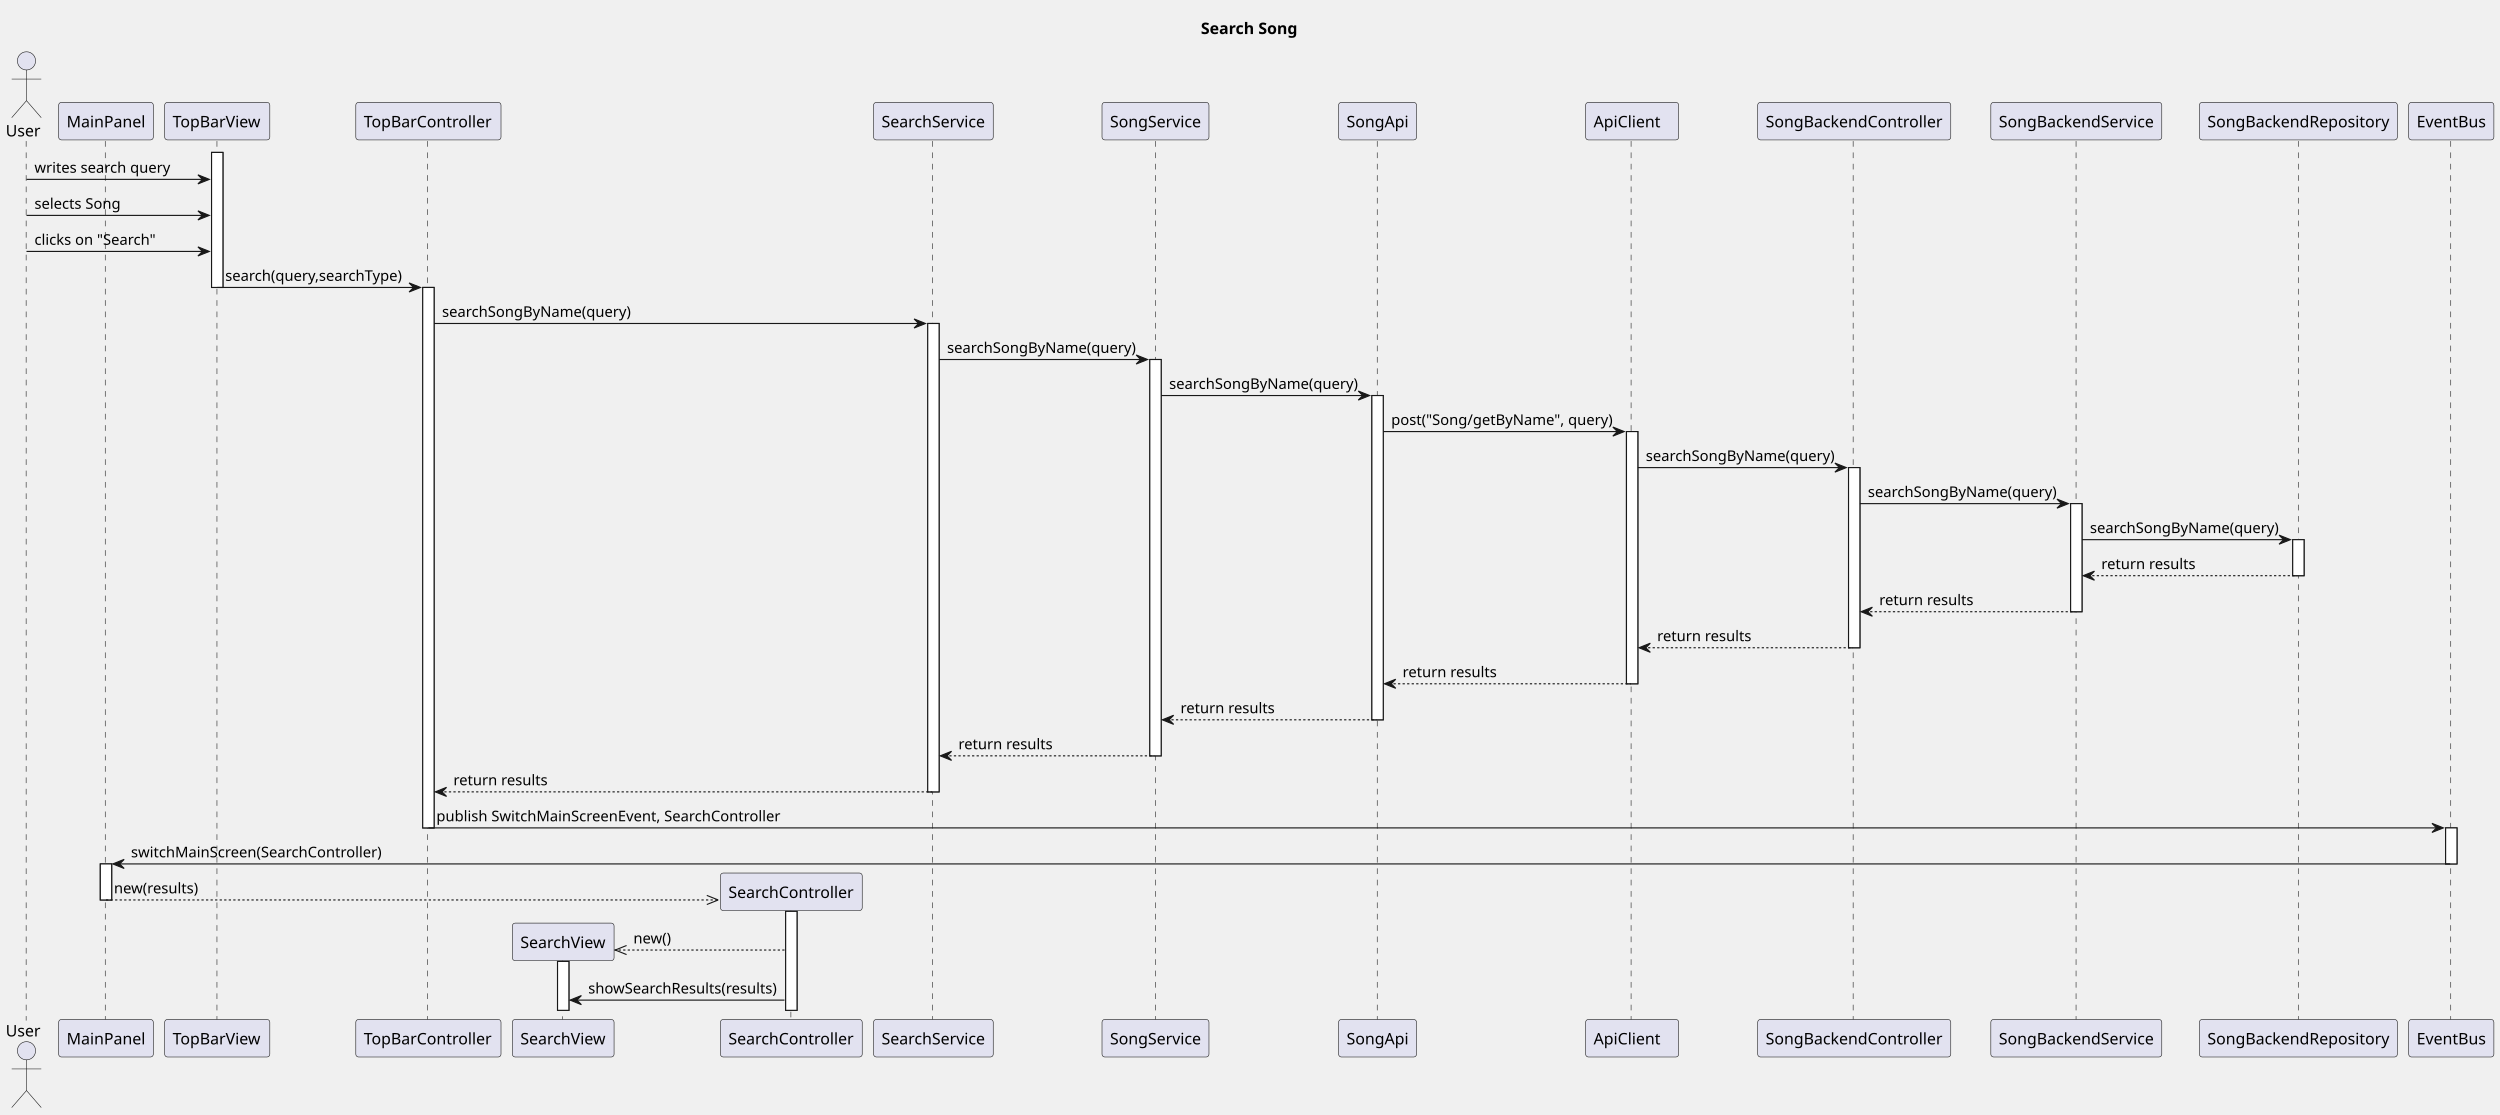
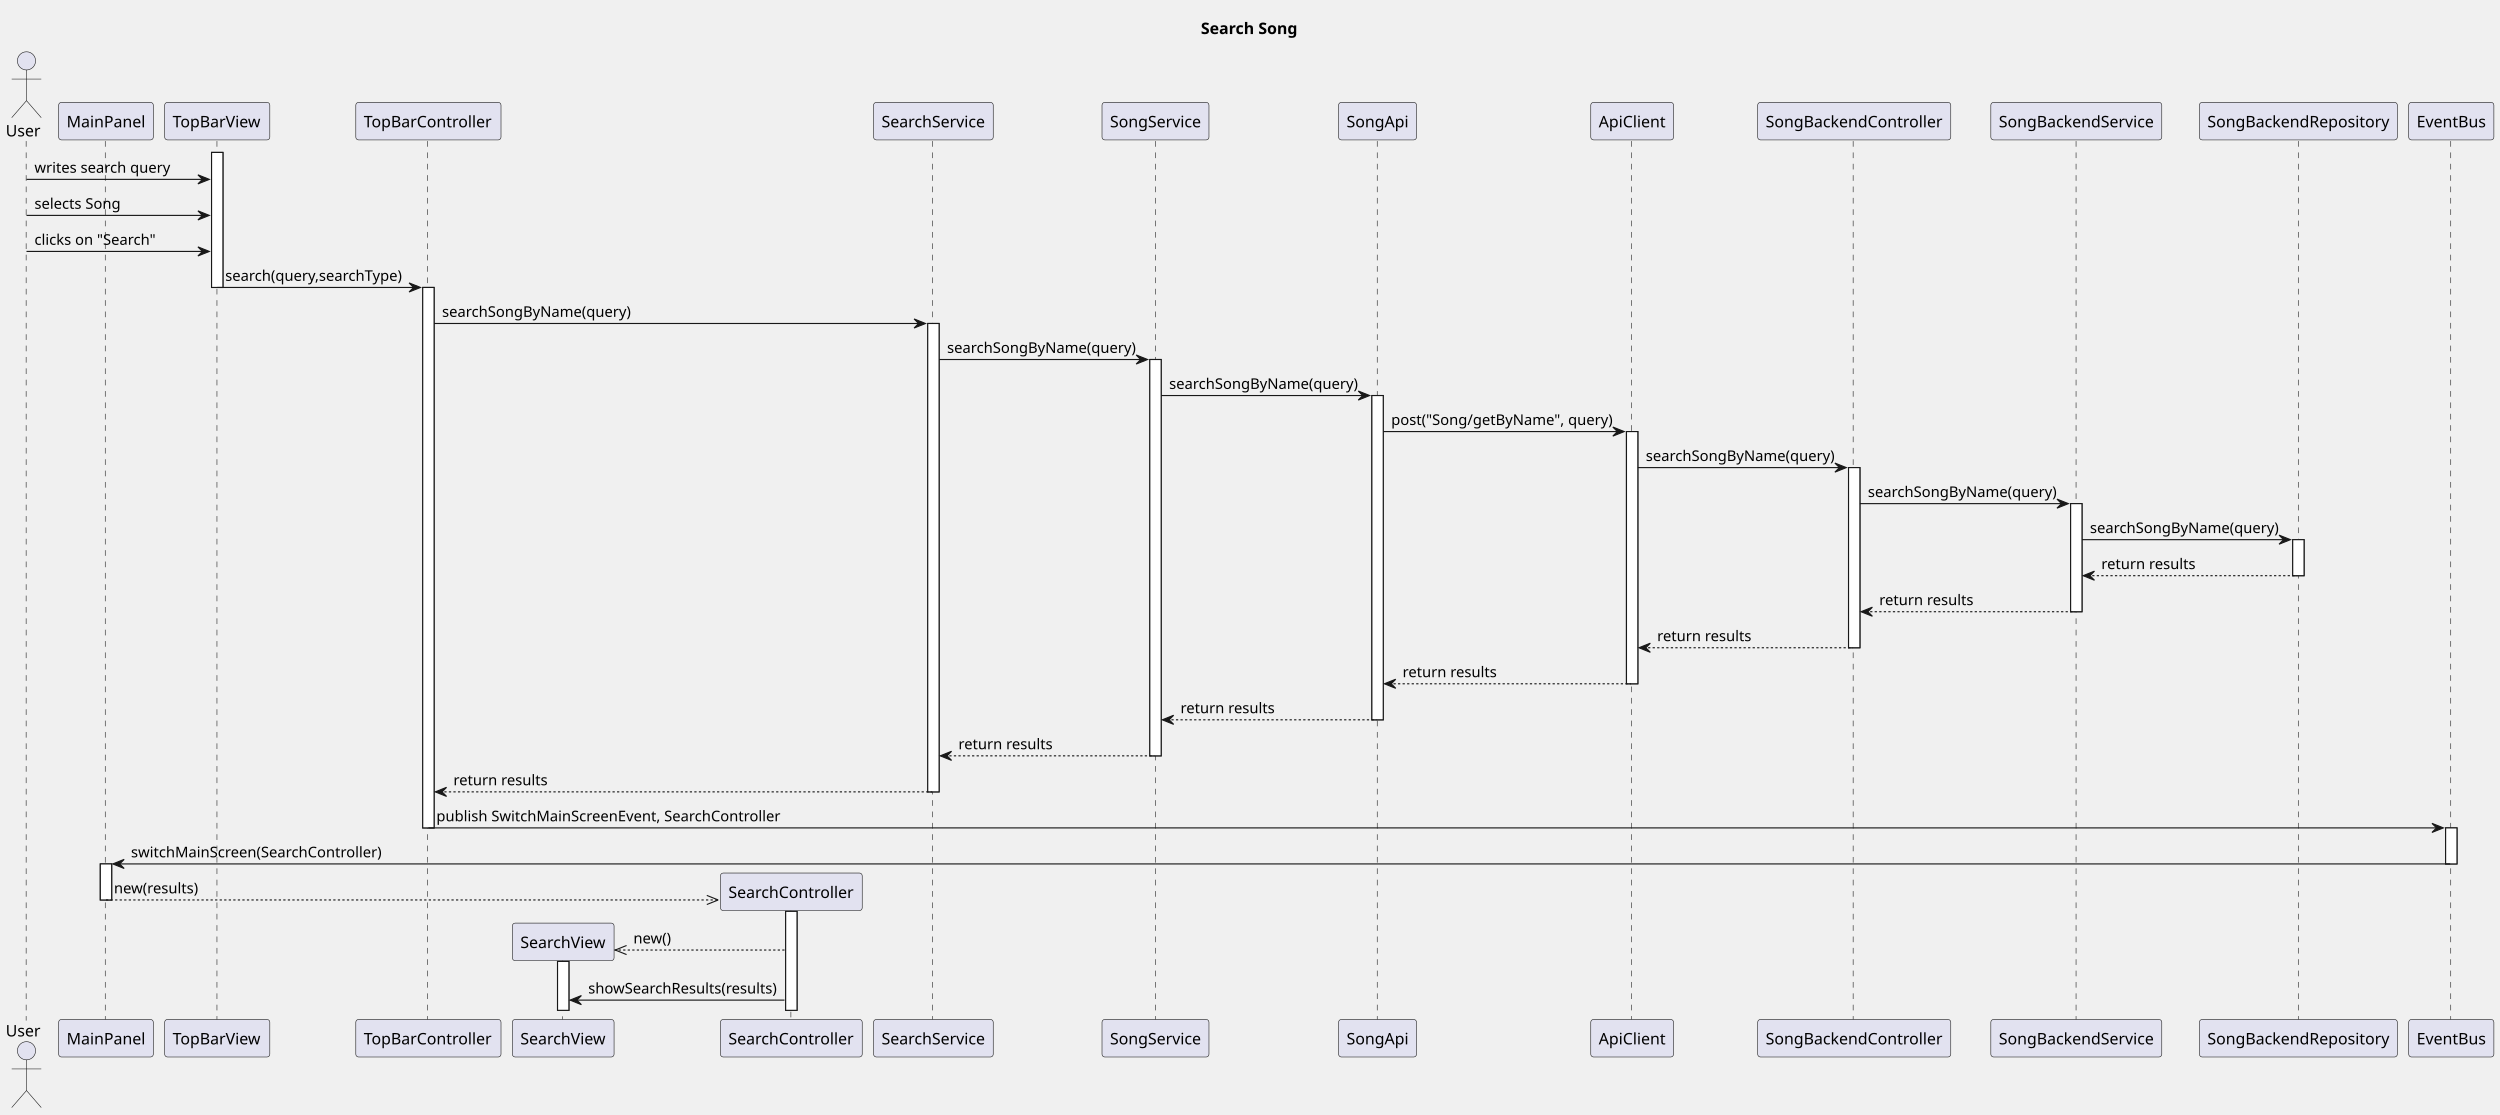
<svg xmlns="http://www.w3.org/2000/svg" contentStyleType="text/css" data-diagram-type="SEQUENCE" height="981px" preserveAspectRatio="none" style="width:2200px;height:981px;background:#FFFFFF;" version="1.1" viewBox="0 0 2200 981" width="2200px" zoomAndPan="magnify">
  <defs />
  <g>
    <text fill="#000000" font-family="sans-serif" font-size="14" font-weight="bold" lengthAdjust="spacing" textLength="85.092" x="1056.761" y="29.966">Search Song</text>
    <g>
      <rect fill="#FFFFFF" height="31.706" style="stroke:#181818;stroke-width:1;" width="10" x="88.268" y="760.256" />
    </g>
    <g>
      <rect fill="#FFFFFF" height="118.824" style="stroke:#181818;stroke-width:1;" width="10" x="186.173" y="134.136" />
    </g>
    <g>
      <rect fill="#FFFFFF" height="475.59" style="stroke:#181818;stroke-width:1;" width="10" x="371.993" y="252.96" />
    </g>
    <g>
      <rect fill="#FFFFFF" height="43.068" style="stroke:#181818;stroke-width:1;" width="10" x="490.632" y="846.03" />
    </g>
    <g>
      <rect fill="#FFFFFF" height="87.136" style="stroke:#181818;stroke-width:1;" width="10" x="691.37" y="801.962" />
    </g>
    <g>
      <rect fill="#FFFFFF" height="412.178" style="stroke:#181818;stroke-width:1;" width="10" x="816.401" y="284.666" />
    </g>
    <g>
      <rect fill="#FFFFFF" height="348.766" style="stroke:#181818;stroke-width:1;" width="10" x="1011.827" y="316.372" />
    </g>
    <g>
      <rect fill="#FFFFFF" height="285.354" style="stroke:#181818;stroke-width:1;" width="10" x="1207.253" y="348.078" />
    </g>
    <g>
      <rect fill="#FFFFFF" height="221.942" style="stroke:#181818;stroke-width:1;" width="10" x="1431.293" y="379.784" />
    </g>
    <g>
      <rect fill="#FFFFFF" height="158.53" style="stroke:#181818;stroke-width:1;" width="10" x="1626.719" y="411.49" />
    </g>
    <g>
      <rect fill="#FFFFFF" height="95.118" style="stroke:#181818;stroke-width:1;" width="10" x="1822.145" y="443.196" />
    </g>
    <g>
      <rect fill="#FFFFFF" height="31.706" style="stroke:#181818;stroke-width:1;" width="10" x="2017.571" y="474.902" />
    </g>
    <g>
      <rect fill="#FFFFFF" height="31.706" style="stroke:#181818;stroke-width:1;" width="10" x="2152.135" y="728.55" />
    </g>
    <g class="participant-lifeline" data-entity-uid="part1" data-qualified-name="User" id="part1-lifeline">
      <g>
        <rect fill="#000000" fill-opacity="0" height="773.962" width="8" x="19.309" y="124.136" />
        <line style="stroke:#181818;stroke-width:0.5;stroke-dasharray:5,5;" x1="23" x2="23" y1="124.136" y2="898.098" />
      </g>
    </g>
    <g class="participant-lifeline" data-entity-uid="part2" data-qualified-name="MainPanel" id="part2-lifeline">
      <g>
        <rect fill="#000000" fill-opacity="0" height="773.962" width="8" x="89.268" y="124.136" />
        <line style="stroke:#181818;stroke-width:0.5;stroke-dasharray:5,5;" x1="92.618" x2="92.618" y1="124.136" y2="898.098" />
      </g>
    </g>
    <g class="participant-lifeline" data-entity-uid="part3" data-qualified-name="TopBarView" id="part3-lifeline">
      <g>
        <rect fill="#000000" fill-opacity="0" height="773.962" width="8" x="187.173" y="124.136" />
        <line style="stroke:#181818;stroke-width:0.5;stroke-dasharray:5,5;" x1="190.918" x2="190.918" y1="124.136" y2="898.098" />
      </g>
    </g>
    <g class="participant-lifeline" data-entity-uid="part4" data-qualified-name="TopBarController" id="part4-lifeline">
      <g>
        <rect fill="#000000" fill-opacity="0" height="773.962" width="8" x="372.993" y="124.136" />
        <line style="stroke:#181818;stroke-width:0.5;stroke-dasharray:5,5;" x1="376.104" x2="376.104" y1="124.136" y2="898.098" />
      </g>
    </g>
    <g class="participant-lifeline" data-entity-uid="part5" data-qualified-name="SearchView" id="part5-lifeline">
      <g>
        <rect fill="#000000" fill-opacity="0" height="53.74" width="8" x="491.632" y="844.358" />
        <line style="stroke:#181818;stroke-width:0.5;stroke-dasharray:5,5;" x1="494.881" x2="494.881" y1="844.358" y2="898.098" />
      </g>
    </g>
    <g class="participant-lifeline" data-entity-uid="part6" data-qualified-name="SearchController" id="part6-lifeline">
      <g>
        <rect fill="#000000" fill-opacity="0" height="97.808" width="8" x="692.37" y="800.29" />
        <line style="stroke:#181818;stroke-width:0.5;stroke-dasharray:5,5;" x1="695.987" x2="695.987" y1="800.29" y2="898.098" />
      </g>
    </g>
    <g class="participant-lifeline" data-entity-uid="part7" data-qualified-name="SearchService" id="part7-lifeline">
      <g>
        <rect fill="#000000" fill-opacity="0" height="773.962" width="8" x="817.401" y="124.136" />
        <line style="stroke:#181818;stroke-width:0.5;stroke-dasharray:5,5;" x1="820.754" x2="820.754" y1="124.136" y2="898.098" />
      </g>
    </g>
    <g class="participant-lifeline" data-entity-uid="part8" data-qualified-name="SongService" id="part8-lifeline">
      <g>
        <rect fill="#000000" fill-opacity="0" height="773.962" width="8" x="1012.827" y="124.136" />
        <line style="stroke:#181818;stroke-width:0.5;stroke-dasharray:5,5;" x1="1016.766" x2="1016.766" y1="124.136" y2="898.098" />
      </g>
    </g>
    <g class="participant-lifeline" data-entity-uid="part9" data-qualified-name="SongApi" id="part9-lifeline">
      <g>
        <rect fill="#000000" fill-opacity="0" height="773.962" width="8" x="1208.253" y="124.136" />
        <line style="stroke:#181818;stroke-width:0.5;stroke-dasharray:5,5;" x1="1211.96" x2="1211.96" y1="124.136" y2="898.098" />
      </g>
    </g>
    <g class="participant-lifeline" data-entity-uid="part10" data-qualified-name="ApiClient" id="part10-lifeline">
      <g>
        <rect fill="#000000" fill-opacity="0" height="773.962" width="8" x="1432.293" y="124.136" />
-         <line style="stroke:#181818;stroke-width:0.5;stroke-dasharray:5,5;" x1="1435.357" x2="1435.357" y1="124.136" y2="898.098" />
+         <line style="stroke:#181818;stroke-width:0.5;stroke-dasharray:5,5;" x1="1435.872" x2="1435.872" y1="124.136" y2="898.098" />
      </g>
    </g>
    <g class="participant-lifeline" data-entity-uid="part11" data-qualified-name="SongBackendController" id="part11-lifeline">
      <g>
        <rect fill="#000000" fill-opacity="0" height="773.962" width="8" x="1627.719" y="124.136" />
        <line style="stroke:#181818;stroke-width:0.5;stroke-dasharray:5,5;" x1="1630.767" x2="1630.767" y1="124.136" y2="898.098" />
      </g>
    </g>
    <g class="participant-lifeline" data-entity-uid="part12" data-qualified-name="SongBackendService" id="part12-lifeline">
      <g>
        <rect fill="#000000" fill-opacity="0" height="773.962" width="8" x="1823.145" y="124.136" />
        <line style="stroke:#181818;stroke-width:0.5;stroke-dasharray:5,5;" x1="1826.93" x2="1826.93" y1="124.136" y2="898.098" />
      </g>
    </g>
    <g class="participant-lifeline" data-entity-uid="part13" data-qualified-name="SongBackendRepository" id="part13-lifeline">
      <g>
        <rect fill="#000000" fill-opacity="0" height="773.962" width="8" x="2018.571" y="124.136" />
        <line style="stroke:#181818;stroke-width:0.5;stroke-dasharray:5,5;" x1="2022.484" x2="2022.484" y1="124.136" y2="898.098" />
      </g>
    </g>
    <g class="participant-lifeline" data-entity-uid="part14" data-qualified-name="EventBus" id="part14-lifeline">
      <g>
        <rect fill="#000000" fill-opacity="0" height="773.962" width="8" x="2153.135" y="124.136" />
        <line style="stroke:#181818;stroke-width:0.5;stroke-dasharray:5,5;" x1="2156.658" x2="2156.658" y1="124.136" y2="898.098" />
      </g>
    </g>
    <g class="participant participant-head" data-entity-uid="part1" data-qualified-name="User" id="part1-head">
      <text fill="#000000" font-family="sans-serif" font-size="14" lengthAdjust="spacing" textLength="30.618" x="5" y="120.034">User</text>
      <ellipse cx="23.309" cy="53.568" fill="#E2E2F0" rx="8" ry="8" style="stroke:#181818;stroke-width:0.5;" />
      <path d="M23.309,61.568 L23.309,88.568 M10.309,69.568 L36.309,69.568 M23.309,88.568 L10.309,103.568 M23.309,88.568 L36.309,103.568" fill="none" style="stroke:#181818;stroke-width:0.5;" />
    </g>
    <g class="participant participant-tail" data-entity-uid="part1" data-qualified-name="User" id="part1-tail">
      <text fill="#000000" font-family="sans-serif" font-size="14" lengthAdjust="spacing" textLength="30.618" x="5" y="912.064">User</text>
      <ellipse cx="23.309" cy="924.666" fill="#E2E2F0" rx="8" ry="8" style="stroke:#181818;stroke-width:0.5;" />
      <path d="M23.309,932.666 L23.309,959.666 M10.309,940.666 L36.309,940.666 M23.309,959.666 L10.309,974.666 M23.309,959.666 L36.309,974.666" fill="none" style="stroke:#181818;stroke-width:0.5;" />
    </g>
    <g class="participant participant-head" data-entity-uid="part2" data-qualified-name="MainPanel" id="part2-head">
      <rect fill="#E2E2F0" height="33.068" rx="2.5" ry="2.5" style="stroke:#181818;stroke-width:0.5;" width="83.3" x="51.618" y="90.068" />
      <text fill="#000000" font-family="sans-serif" font-size="14" lengthAdjust="spacing" textLength="69.3" x="58.618" y="112.034">MainPanel</text>
    </g>
    <g class="participant participant-tail" data-entity-uid="part2" data-qualified-name="MainPanel" id="part2-tail">
      <rect fill="#E2E2F0" height="33.068" rx="2.5" ry="2.5" style="stroke:#181818;stroke-width:0.5;" width="83.3" x="51.618" y="897.098" />
      <text fill="#000000" font-family="sans-serif" font-size="14" lengthAdjust="spacing" textLength="69.3" x="58.618" y="919.064">MainPanel</text>
    </g>
    <g class="participant participant-head" data-entity-uid="part3" data-qualified-name="TopBarView" id="part3-head">
      <rect fill="#E2E2F0" height="33.068" rx="2.5" ry="2.5" style="stroke:#181818;stroke-width:0.5;" width="92.512" x="144.918" y="90.068" />
      <text fill="#000000" font-family="sans-serif" font-size="14" lengthAdjust="spacing" textLength="78.512" x="151.918" y="112.034">TopBarView</text>
    </g>
    <g class="participant participant-tail" data-entity-uid="part3" data-qualified-name="TopBarView" id="part3-tail">
      <rect fill="#E2E2F0" height="33.068" rx="2.5" ry="2.5" style="stroke:#181818;stroke-width:0.5;" width="92.512" x="144.918" y="897.098" />
      <text fill="#000000" font-family="sans-serif" font-size="14" lengthAdjust="spacing" textLength="78.512" x="151.918" y="919.064">TopBarView</text>
    </g>
    <g class="participant participant-head" data-entity-uid="part4" data-qualified-name="TopBarController" id="part4-head">
      <rect fill="#E2E2F0" height="33.068" rx="2.5" ry="2.5" style="stroke:#181818;stroke-width:0.5;" width="127.778" x="313.104" y="90.068" />
      <text fill="#000000" font-family="sans-serif" font-size="14" lengthAdjust="spacing" textLength="113.778" x="320.104" y="112.034">TopBarController</text>
    </g>
    <g class="participant participant-tail" data-entity-uid="part4" data-qualified-name="TopBarController" id="part4-tail">
      <rect fill="#E2E2F0" height="33.068" rx="2.5" ry="2.5" style="stroke:#181818;stroke-width:0.5;" width="127.778" x="313.104" y="897.098" />
      <text fill="#000000" font-family="sans-serif" font-size="14" lengthAdjust="spacing" textLength="113.778" x="320.104" y="919.064">TopBarController</text>
    </g>
    <g class="participant participant-tail" data-entity-uid="part5" data-qualified-name="SearchView" id="part5-tail">
      <rect fill="#E2E2F0" height="33.068" rx="2.5" ry="2.5" style="stroke:#181818;stroke-width:0.5;" width="89.502" x="450.881" y="897.098" />
      <text fill="#000000" font-family="sans-serif" font-size="14" lengthAdjust="spacing" textLength="75.502" x="457.881" y="919.064">SearchView</text>
    </g>
    <g class="participant participant-tail" data-entity-uid="part6" data-qualified-name="SearchController" id="part6-tail">
      <rect fill="#E2E2F0" height="33.068" rx="2.5" ry="2.5" style="stroke:#181818;stroke-width:0.5;" width="124.768" x="633.987" y="897.098" />
      <text fill="#000000" font-family="sans-serif" font-size="14" lengthAdjust="spacing" textLength="110.768" x="640.987" y="919.064">SearchController</text>
    </g>
    <g class="participant participant-head" data-entity-uid="part7" data-qualified-name="SearchService" id="part7-head">
      <rect fill="#E2E2F0" height="33.068" rx="2.5" ry="2.5" style="stroke:#181818;stroke-width:0.5;" width="105.294" x="768.754" y="90.068" />
      <text fill="#000000" font-family="sans-serif" font-size="14" lengthAdjust="spacing" textLength="91.294" x="775.754" y="112.034">SearchService</text>
    </g>
    <g class="participant participant-tail" data-entity-uid="part7" data-qualified-name="SearchService" id="part7-tail">
      <rect fill="#E2E2F0" height="33.068" rx="2.5" ry="2.5" style="stroke:#181818;stroke-width:0.5;" width="105.294" x="768.754" y="897.098" />
      <text fill="#000000" font-family="sans-serif" font-size="14" lengthAdjust="spacing" textLength="91.294" x="775.754" y="919.064">SearchService</text>
    </g>
    <g class="participant participant-head" data-entity-uid="part8" data-qualified-name="SongService" id="part8-head">
      <rect fill="#E2E2F0" height="33.068" rx="2.5" ry="2.5" style="stroke:#181818;stroke-width:0.5;" width="94.122" x="969.766" y="90.068" />
      <text fill="#000000" font-family="sans-serif" font-size="14" lengthAdjust="spacing" textLength="80.122" x="976.766" y="112.034">SongService</text>
    </g>
    <g class="participant participant-tail" data-entity-uid="part8" data-qualified-name="SongService" id="part8-tail">
      <rect fill="#E2E2F0" height="33.068" rx="2.5" ry="2.5" style="stroke:#181818;stroke-width:0.5;" width="94.122" x="969.766" y="897.098" />
      <text fill="#000000" font-family="sans-serif" font-size="14" lengthAdjust="spacing" textLength="80.122" x="976.766" y="919.064">SongService</text>
    </g>
    <g class="participant participant-head" data-entity-uid="part9" data-qualified-name="SongApi" id="part9-head">
      <rect fill="#E2E2F0" height="33.068" rx="2.5" ry="2.5" style="stroke:#181818;stroke-width:0.5;" width="68.586" x="1177.96" y="90.068" />
      <text fill="#000000" font-family="sans-serif" font-size="14" lengthAdjust="spacing" textLength="54.586" x="1184.96" y="112.034">SongApi</text>
    </g>
    <g class="participant participant-tail" data-entity-uid="part9" data-qualified-name="SongApi" id="part9-tail">
      <rect fill="#E2E2F0" height="33.068" rx="2.5" ry="2.5" style="stroke:#181818;stroke-width:0.5;" width="68.586" x="1177.96" y="897.098" />
      <text fill="#000000" font-family="sans-serif" font-size="14" lengthAdjust="spacing" textLength="54.586" x="1184.96" y="919.064">SongApi</text>
    </g>
    <g class="participant participant-head" data-entity-uid="part10" data-qualified-name="ApiClient" id="part10-head">
-       <rect fill="#E2E2F0" height="33.068" rx="2.5" ry="2.5" style="stroke:#181818;stroke-width:0.5;" width="81.872" x="1395.357" y="90.068" />
-       <text fill="#000000" font-family="sans-serif" font-size="14" lengthAdjust="spacing" textLength="67.872" x="1402.357" y="112.034">ApiClient</text>
+       <rect fill="#E2E2F0" height="33.068" rx="2.5" ry="2.5" style="stroke:#181818;stroke-width:0.5;" width="72.842" x="1399.872" y="90.068" />
+       <text fill="#000000" font-family="sans-serif" font-size="14" lengthAdjust="spacing" textLength="58.842" x="1406.872" y="112.034">ApiClient</text>
    </g>
    <g class="participant participant-tail" data-entity-uid="part10" data-qualified-name="ApiClient" id="part10-tail">
-       <rect fill="#E2E2F0" height="33.068" rx="2.5" ry="2.5" style="stroke:#181818;stroke-width:0.5;" width="81.872" x="1395.357" y="897.098" />
-       <text fill="#000000" font-family="sans-serif" font-size="14" lengthAdjust="spacing" textLength="67.872" x="1402.357" y="919.064">ApiClient</text>
+       <rect fill="#E2E2F0" height="33.068" rx="2.5" ry="2.5" style="stroke:#181818;stroke-width:0.5;" width="72.842" x="1399.872" y="897.098" />
+       <text fill="#000000" font-family="sans-serif" font-size="14" lengthAdjust="spacing" textLength="58.842" x="1406.872" y="919.064">ApiClient</text>
    </g>
    <g class="participant participant-head" data-entity-uid="part11" data-qualified-name="SongBackendController" id="part11-head">
      <rect fill="#E2E2F0" height="33.068" rx="2.5" ry="2.5" style="stroke:#181818;stroke-width:0.5;" width="169.903" x="1546.767" y="90.068" />
      <text fill="#000000" font-family="sans-serif" font-size="14" lengthAdjust="spacing" textLength="155.903" x="1553.767" y="112.034">SongBackendController</text>
    </g>
    <g class="participant participant-tail" data-entity-uid="part11" data-qualified-name="SongBackendController" id="part11-tail">
      <rect fill="#E2E2F0" height="33.068" rx="2.5" ry="2.5" style="stroke:#181818;stroke-width:0.5;" width="169.903" x="1546.767" y="897.098" />
      <text fill="#000000" font-family="sans-serif" font-size="14" lengthAdjust="spacing" textLength="155.903" x="1553.767" y="919.064">SongBackendController</text>
    </g>
    <g class="participant participant-head" data-entity-uid="part12" data-qualified-name="SongBackendService" id="part12-head">
      <rect fill="#E2E2F0" height="33.068" rx="2.5" ry="2.5" style="stroke:#181818;stroke-width:0.5;" width="150.429" x="1751.93" y="90.068" />
      <text fill="#000000" font-family="sans-serif" font-size="14" lengthAdjust="spacing" textLength="136.429" x="1758.93" y="112.034">SongBackendService</text>
    </g>
    <g class="participant participant-tail" data-entity-uid="part12" data-qualified-name="SongBackendService" id="part12-tail">
      <rect fill="#E2E2F0" height="33.068" rx="2.5" ry="2.5" style="stroke:#181818;stroke-width:0.5;" width="150.429" x="1751.93" y="897.098" />
      <text fill="#000000" font-family="sans-serif" font-size="14" lengthAdjust="spacing" textLength="136.429" x="1758.93" y="919.064">SongBackendService</text>
    </g>
    <g class="participant participant-head" data-entity-uid="part13" data-qualified-name="SongBackendRepository" id="part13-head">
      <rect fill="#E2E2F0" height="33.068" rx="2.5" ry="2.5" style="stroke:#181818;stroke-width:0.5;" width="174.173" x="1935.484" y="90.068" />
      <text fill="#000000" font-family="sans-serif" font-size="14" lengthAdjust="spacing" textLength="160.173" x="1942.484" y="112.034">SongBackendRepository</text>
    </g>
    <g class="participant participant-tail" data-entity-uid="part13" data-qualified-name="SongBackendRepository" id="part13-tail">
      <rect fill="#E2E2F0" height="33.068" rx="2.5" ry="2.5" style="stroke:#181818;stroke-width:0.5;" width="174.173" x="1935.484" y="897.098" />
      <text fill="#000000" font-family="sans-serif" font-size="14" lengthAdjust="spacing" textLength="160.173" x="1942.484" y="919.064">SongBackendRepository</text>
    </g>
    <g class="participant participant-head" data-entity-uid="part14" data-qualified-name="EventBus" id="part14-head">
      <rect fill="#E2E2F0" height="33.068" rx="2.5" ry="2.5" style="stroke:#181818;stroke-width:0.5;" width="74.956" x="2119.658" y="90.068" />
      <text fill="#000000" font-family="sans-serif" font-size="14" lengthAdjust="spacing" textLength="60.956" x="2126.658" y="112.034">EventBus</text>
    </g>
    <g class="participant participant-tail" data-entity-uid="part14" data-qualified-name="EventBus" id="part14-tail">
      <rect fill="#E2E2F0" height="33.068" rx="2.5" ry="2.5" style="stroke:#181818;stroke-width:0.5;" width="74.956" x="2119.658" y="897.098" />
      <text fill="#000000" font-family="sans-serif" font-size="14" lengthAdjust="spacing" textLength="60.956" x="2126.658" y="919.064">EventBus</text>
    </g>
    <g>
      <rect fill="#FFFFFF" height="31.706" style="stroke:#181818;stroke-width:1;" width="10" x="88.268" y="760.256" />
    </g>
    <g>
      <rect fill="#FFFFFF" height="118.824" style="stroke:#181818;stroke-width:1;" width="10" x="186.173" y="134.136" />
    </g>
    <g>
      <rect fill="#FFFFFF" height="475.59" style="stroke:#181818;stroke-width:1;" width="10" x="371.993" y="252.96" />
    </g>
    <g>
      <rect fill="#FFFFFF" height="43.068" style="stroke:#181818;stroke-width:1;" width="10" x="490.632" y="846.03" />
    </g>
    <g>
      <rect fill="#FFFFFF" height="87.136" style="stroke:#181818;stroke-width:1;" width="10" x="691.37" y="801.962" />
    </g>
    <g>
      <rect fill="#FFFFFF" height="412.178" style="stroke:#181818;stroke-width:1;" width="10" x="816.401" y="284.666" />
    </g>
    <g>
      <rect fill="#FFFFFF" height="348.766" style="stroke:#181818;stroke-width:1;" width="10" x="1011.827" y="316.372" />
    </g>
    <g>
      <rect fill="#FFFFFF" height="285.354" style="stroke:#181818;stroke-width:1;" width="10" x="1207.253" y="348.078" />
    </g>
    <g>
      <rect fill="#FFFFFF" height="221.942" style="stroke:#181818;stroke-width:1;" width="10" x="1431.293" y="379.784" />
    </g>
    <g>
      <rect fill="#FFFFFF" height="158.53" style="stroke:#181818;stroke-width:1;" width="10" x="1626.719" y="411.49" />
    </g>
    <g>
      <rect fill="#FFFFFF" height="95.118" style="stroke:#181818;stroke-width:1;" width="10" x="1822.145" y="443.196" />
    </g>
    <g>
      <rect fill="#FFFFFF" height="31.706" style="stroke:#181818;stroke-width:1;" width="10" x="2017.571" y="474.902" />
    </g>
    <g>
      <rect fill="#FFFFFF" height="31.706" style="stroke:#181818;stroke-width:1;" width="10" x="2152.135" y="728.55" />
    </g>
    <g class="message" data-entity-1="part1" data-entity-2="part3" id="msg1">
      <polygon fill="#181818" points="174.173,153.842,184.173,157.842,174.173,161.842,178.173,157.842" style="stroke:#181818;stroke-width:1;" />
      <line style="stroke:#181818;stroke-width:1;" x1="23.309" x2="180.173" y1="157.842" y2="157.842" />
      <text fill="#000000" font-family="sans-serif" font-size="13" lengthAdjust="spacing" textLength="119.808" x="30.309" y="152.033">writes search query</text>
    </g>
    <g class="message" data-entity-1="part1" data-entity-2="part3" id="msg2">
      <polygon fill="#181818" points="174.173,185.548,184.173,189.548,174.173,193.548,178.173,189.548" style="stroke:#181818;stroke-width:1;" />
      <line style="stroke:#181818;stroke-width:1;" x1="23.309" x2="180.173" y1="189.548" y2="189.548" />
      <text fill="#000000" font-family="sans-serif" font-size="13" lengthAdjust="spacing" textLength="75.816" x="30.309" y="183.739">selects Song</text>
    </g>
    <g class="message" data-entity-1="part1" data-entity-2="part3" id="msg3">
      <polygon fill="#181818" points="174.173,217.254,184.173,221.254,174.173,225.254,178.173,221.254" style="stroke:#181818;stroke-width:1;" />
      <line style="stroke:#181818;stroke-width:1;" x1="23.309" x2="180.173" y1="221.254" y2="221.254" />
      <text fill="#000000" font-family="sans-serif" font-size="13" lengthAdjust="spacing" textLength="107.029" x="30.309" y="215.445">clicks on "Search"</text>
    </g>
    <g class="message" data-entity-1="part3" data-entity-2="part4" id="msg4">
      <polygon fill="#181818" points="359.993,248.96,369.993,252.96,359.993,256.96,363.993,252.96" style="stroke:#181818;stroke-width:1;" />
      <line style="stroke:#181818;stroke-width:1;" x1="191.173" x2="365.993" y1="252.96" y2="252.96" />
      <text fill="#000000" font-family="sans-serif" font-size="13" lengthAdjust="spacing" textLength="156.819" x="198.173" y="247.151">search(query,searchType)</text>
    </g>
    <g class="message" data-entity-1="part4" data-entity-2="part7" id="msg5">
      <polygon fill="#181818" points="804.401,280.666,814.401,284.666,804.401,288.666,808.401,284.666" style="stroke:#181818;stroke-width:1;" />
      <line style="stroke:#181818;stroke-width:1;" x1="381.993" x2="810.401" y1="284.666" y2="284.666" />
      <text fill="#000000" font-family="sans-serif" font-size="13" lengthAdjust="spacing" textLength="166.426" x="388.993" y="278.857">searchSongByName(query)</text>
    </g>
    <g class="message" data-entity-1="part7" data-entity-2="part8" id="msg6">
      <polygon fill="#181818" points="999.827,312.372,1009.827,316.372,999.827,320.372,1003.827,316.372" style="stroke:#181818;stroke-width:1;" />
      <line style="stroke:#181818;stroke-width:1;" x1="826.401" x2="1005.827" y1="316.372" y2="316.372" />
      <text fill="#000000" font-family="sans-serif" font-size="13" lengthAdjust="spacing" textLength="166.426" x="833.401" y="310.563">searchSongByName(query)</text>
    </g>
    <g class="message" data-entity-1="part8" data-entity-2="part9" id="msg7">
      <polygon fill="#181818" points="1195.253,344.078,1205.253,348.078,1195.253,352.078,1199.253,348.078" style="stroke:#181818;stroke-width:1;" />
      <line style="stroke:#181818;stroke-width:1;" x1="1021.827" x2="1201.253" y1="348.078" y2="348.078" />
      <text fill="#000000" font-family="sans-serif" font-size="13" lengthAdjust="spacing" textLength="166.426" x="1028.827" y="342.269">searchSongByName(query)</text>
    </g>
    <g class="message" data-entity-1="part9" data-entity-2="part10" id="msg8">
      <polygon fill="#181818" points="1419.293,375.784,1429.293,379.784,1419.293,383.784,1423.293,379.784" style="stroke:#181818;stroke-width:1;" />
      <line style="stroke:#181818;stroke-width:1;" x1="1217.253" x2="1425.293" y1="379.784" y2="379.784" />
      <text fill="#000000" font-family="sans-serif" font-size="13" lengthAdjust="spacing" textLength="195.039" x="1224.253" y="373.975">post("Song/getByName", query)</text>
    </g>
    <g class="message" data-entity-1="part10" data-entity-2="part11" id="msg9">
      <polygon fill="#181818" points="1614.719,407.49,1624.719,411.49,1614.719,415.49,1618.719,411.49" style="stroke:#181818;stroke-width:1;" />
      <line style="stroke:#181818;stroke-width:1;" x1="1441.293" x2="1620.719" y1="411.49" y2="411.49" />
      <text fill="#000000" font-family="sans-serif" font-size="13" lengthAdjust="spacing" textLength="166.426" x="1448.293" y="405.681">searchSongByName(query)</text>
    </g>
    <g class="message" data-entity-1="part11" data-entity-2="part12" id="msg10">
      <polygon fill="#181818" points="1810.145,439.196,1820.145,443.196,1810.145,447.196,1814.145,443.196" style="stroke:#181818;stroke-width:1;" />
      <line style="stroke:#181818;stroke-width:1;" x1="1636.719" x2="1816.145" y1="443.196" y2="443.196" />
      <text fill="#000000" font-family="sans-serif" font-size="13" lengthAdjust="spacing" textLength="166.426" x="1643.719" y="437.387">searchSongByName(query)</text>
    </g>
    <g class="message" data-entity-1="part12" data-entity-2="part13" id="msg11">
      <polygon fill="#181818" points="2005.571,470.902,2015.571,474.902,2005.571,478.902,2009.571,474.902" style="stroke:#181818;stroke-width:1;" />
      <line style="stroke:#181818;stroke-width:1;" x1="1832.145" x2="2011.571" y1="474.902" y2="474.902" />
      <text fill="#000000" font-family="sans-serif" font-size="13" lengthAdjust="spacing" textLength="166.426" x="1839.145" y="469.093">searchSongByName(query)</text>
    </g>
    <g class="message" data-entity-1="part13" data-entity-2="part12" id="msg12">
      <polygon fill="#181818" points="1843.145,502.608,1833.145,506.608,1843.145,510.608,1839.145,506.608" style="stroke:#181818;stroke-width:1;" />
      <line style="stroke:#181818;stroke-width:1;stroke-dasharray:2,2;" x1="1837.145" x2="2021.571" y1="506.608" y2="506.608" />
      <text fill="#000000" font-family="sans-serif" font-size="13" lengthAdjust="spacing" textLength="83.447" x="1849.145" y="500.799">return results</text>
    </g>
    <g class="message" data-entity-1="part12" data-entity-2="part11" id="msg13">
      <polygon fill="#181818" points="1647.719,534.314,1637.719,538.314,1647.719,542.314,1643.719,538.314" style="stroke:#181818;stroke-width:1;" />
      <line style="stroke:#181818;stroke-width:1;stroke-dasharray:2,2;" x1="1641.719" x2="1826.145" y1="538.314" y2="538.314" />
      <text fill="#000000" font-family="sans-serif" font-size="13" lengthAdjust="spacing" textLength="83.447" x="1653.719" y="532.505">return results</text>
    </g>
    <g class="message" data-entity-1="part11" data-entity-2="part10" id="msg14">
      <polygon fill="#181818" points="1452.293,566.02,1442.293,570.02,1452.293,574.02,1448.293,570.02" style="stroke:#181818;stroke-width:1;" />
      <line style="stroke:#181818;stroke-width:1;stroke-dasharray:2,2;" x1="1446.293" x2="1630.719" y1="570.02" y2="570.02" />
      <text fill="#000000" font-family="sans-serif" font-size="13" lengthAdjust="spacing" textLength="83.447" x="1458.293" y="564.211">return results</text>
    </g>
    <g class="message" data-entity-1="part10" data-entity-2="part9" id="msg15">
      <polygon fill="#181818" points="1228.253,597.726,1218.253,601.726,1228.253,605.726,1224.253,601.726" style="stroke:#181818;stroke-width:1;" />
      <line style="stroke:#181818;stroke-width:1;stroke-dasharray:2,2;" x1="1222.253" x2="1435.293" y1="601.726" y2="601.726" />
      <text fill="#000000" font-family="sans-serif" font-size="13" lengthAdjust="spacing" textLength="83.447" x="1234.253" y="595.917">return results</text>
    </g>
    <g class="message" data-entity-1="part9" data-entity-2="part8" id="msg16">
      <polygon fill="#181818" points="1032.827,629.432,1022.827,633.432,1032.827,637.432,1028.827,633.432" style="stroke:#181818;stroke-width:1;" />
      <line style="stroke:#181818;stroke-width:1;stroke-dasharray:2,2;" x1="1026.827" x2="1211.253" y1="633.432" y2="633.432" />
      <text fill="#000000" font-family="sans-serif" font-size="13" lengthAdjust="spacing" textLength="83.447" x="1038.827" y="627.623">return results</text>
    </g>
    <g class="message" data-entity-1="part8" data-entity-2="part7" id="msg17">
      <polygon fill="#181818" points="837.401,661.138,827.401,665.138,837.401,669.138,833.401,665.138" style="stroke:#181818;stroke-width:1;" />
      <line style="stroke:#181818;stroke-width:1;stroke-dasharray:2,2;" x1="831.401" x2="1015.827" y1="665.138" y2="665.138" />
      <text fill="#000000" font-family="sans-serif" font-size="13" lengthAdjust="spacing" textLength="83.447" x="843.401" y="659.329">return results</text>
    </g>
    <g class="message" data-entity-1="part7" data-entity-2="part4" id="msg18">
      <polygon fill="#181818" points="392.993,692.844,382.993,696.844,392.993,700.844,388.993,696.844" style="stroke:#181818;stroke-width:1;" />
      <line style="stroke:#181818;stroke-width:1;stroke-dasharray:2,2;" x1="386.993" x2="820.401" y1="696.844" y2="696.844" />
      <text fill="#000000" font-family="sans-serif" font-size="13" lengthAdjust="spacing" textLength="83.447" x="398.993" y="691.035">return results</text>
    </g>
    <g class="message" data-entity-1="part4" data-entity-2="part14" id="msg19">
      <polygon fill="#181818" points="2140.135,724.55,2150.135,728.55,2140.135,732.55,2144.135,728.55" style="stroke:#181818;stroke-width:1;" />
      <line style="stroke:#181818;stroke-width:1;" x1="376.993" x2="2146.135" y1="728.55" y2="728.55" />
      <text fill="#000000" font-family="sans-serif" font-size="13" lengthAdjust="spacing" textLength="303.576" x="383.993" y="722.741">publish SwitchMainScreenEvent, SearchController</text>
    </g>
    <g class="message" data-entity-1="part14" data-entity-2="part2" id="msg20">
      <polygon fill="#181818" points="109.268,756.256,99.268,760.256,109.268,764.256,105.268,760.256" style="stroke:#181818;stroke-width:1;" />
      <line style="stroke:#181818;stroke-width:1;" x1="103.268" x2="2156.135" y1="760.256" y2="760.256" />
      <text fill="#000000" font-family="sans-serif" font-size="13" lengthAdjust="spacing" textLength="221.338" x="115.268" y="754.447">switchMainScreen(SearchController)</text>
    </g>
    <g class="message" data-entity-1="part2" data-entity-2="part6" id="msg21">
      <line style="stroke:#181818;stroke-width:1;" x1="631.987" x2="621.987" y1="791.962" y2="787.962" />
      <line style="stroke:#181818;stroke-width:1;" x1="631.987" x2="621.987" y1="791.962" y2="795.962" />
      <line style="stroke:#181818;stroke-width:1;stroke-dasharray:2,2;" x1="93.268" x2="632.987" y1="791.962" y2="791.962" />
      <text fill="#000000" font-family="sans-serif" font-size="13" lengthAdjust="spacing" textLength="74.62" x="100.268" y="786.153">new(results)</text>
    </g>
    <rect fill="#E2E2F0" height="33.068" rx="2.5" ry="2.5" style="stroke:#181818;stroke-width:0.5;" width="124.768" x="633.987" y="768.256" />
    <text fill="#000000" font-family="sans-serif" font-size="14" lengthAdjust="spacing" textLength="110.768" x="640.987" y="790.222">SearchController</text>
    <g class="message" data-entity-1="part6" data-entity-2="part5" id="msg23">
      <line style="stroke:#181818;stroke-width:1;" x1="541.383" x2="551.383" y1="836.03" y2="832.03" />
      <line style="stroke:#181818;stroke-width:1;" x1="541.383" x2="551.383" y1="836.03" y2="840.03" />
      <line style="stroke:#181818;stroke-width:1;stroke-dasharray:2,2;" x1="540.383" x2="690.37" y1="836.03" y2="836.03" />
      <text fill="#000000" font-family="sans-serif" font-size="13" lengthAdjust="spacing" textLength="33.384" x="557.383" y="830.221">new()</text>
    </g>
    <rect fill="#E2E2F0" height="33.068" rx="2.5" ry="2.5" style="stroke:#181818;stroke-width:0.5;" width="89.502" x="450.881" y="812.324" />
    <text fill="#000000" font-family="sans-serif" font-size="14" lengthAdjust="spacing" textLength="75.502" x="457.881" y="834.29">SearchView</text>
    <g class="message" data-entity-1="part6" data-entity-2="part5" id="msg25">
      <polygon fill="#181818" points="511.632,876.098,501.632,880.098,511.632,884.098,507.632,880.098" style="stroke:#181818;stroke-width:1;" />
      <line style="stroke:#181818;stroke-width:1;" x1="505.632" x2="690.37" y1="880.098" y2="880.098" />
      <text fill="#000000" font-family="sans-serif" font-size="13" lengthAdjust="spacing" textLength="166.738" x="517.632" y="874.289">showSearchResults(results)</text>
    </g>
  </g>
</svg>
